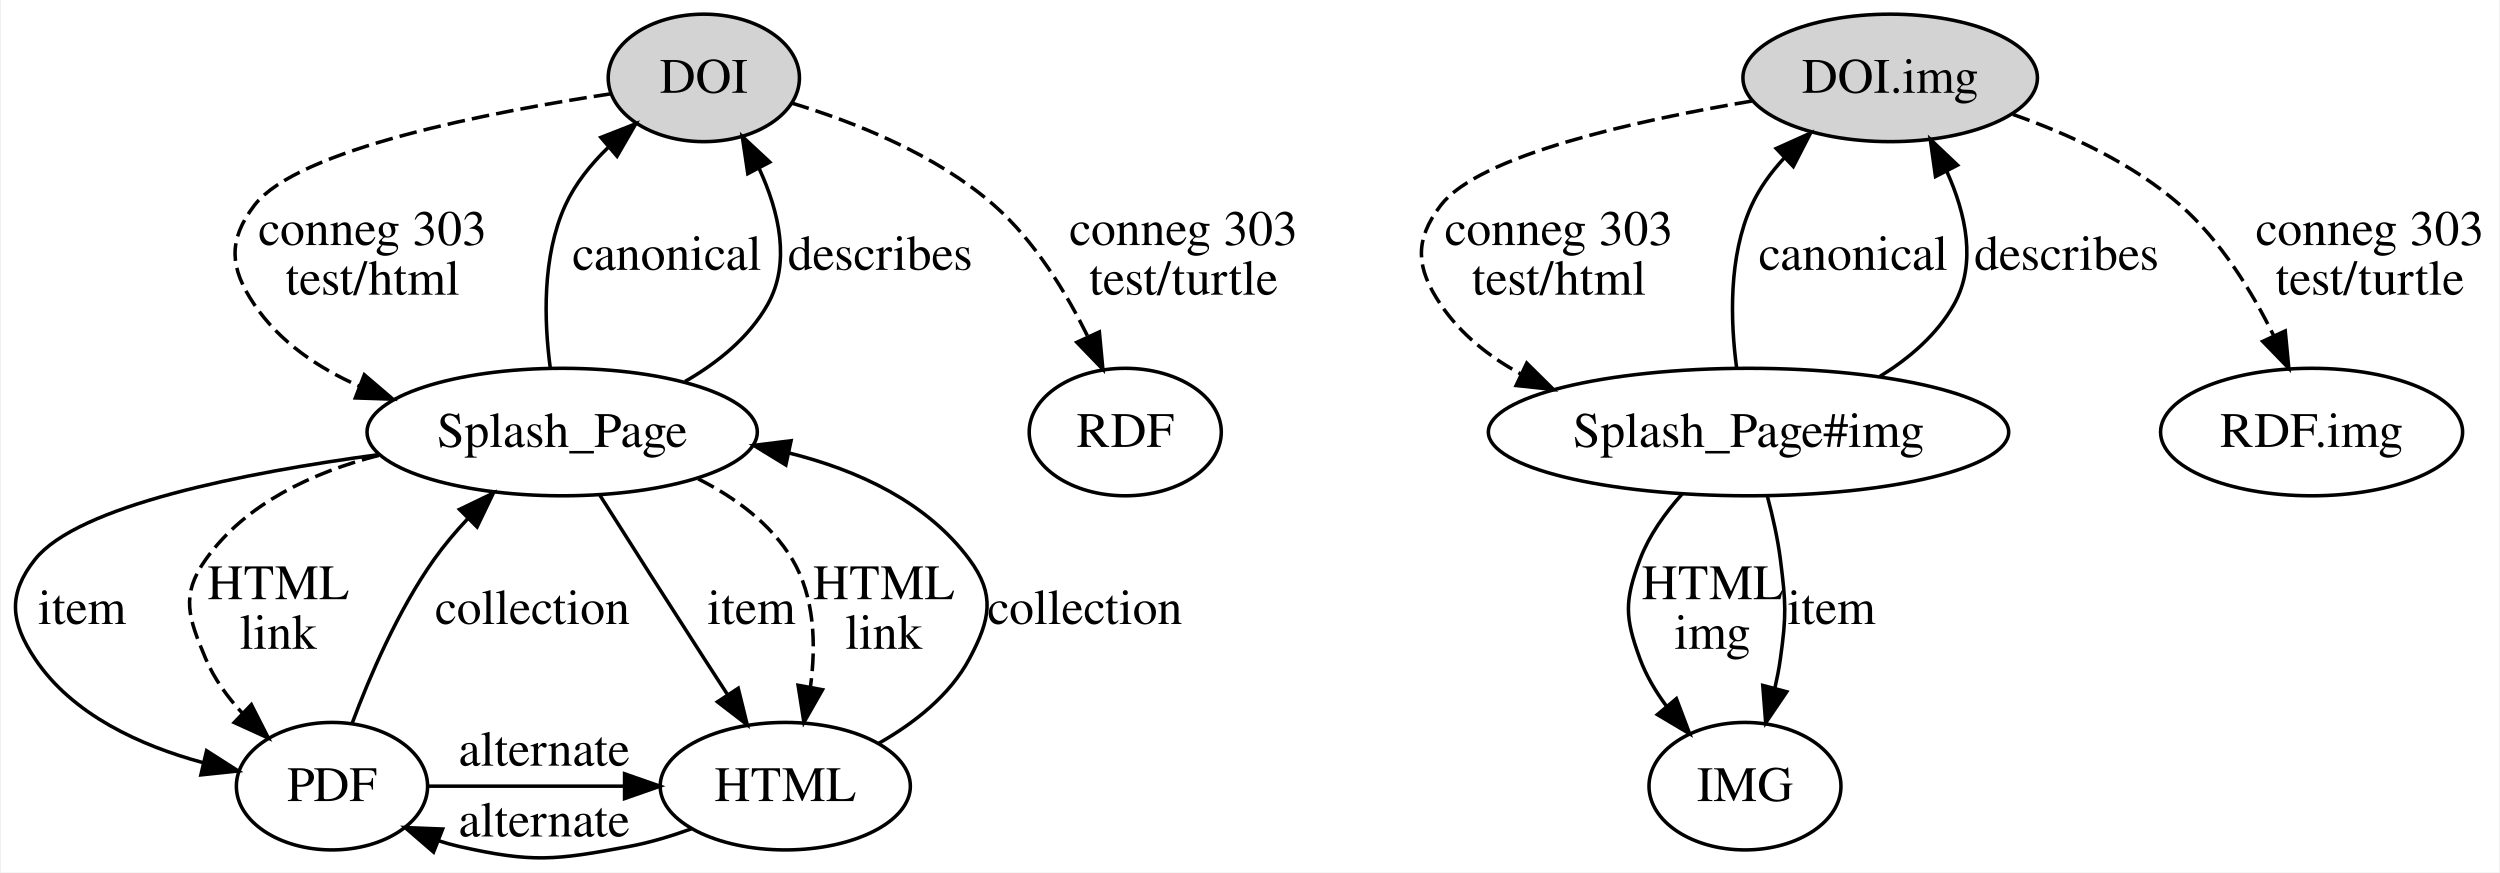
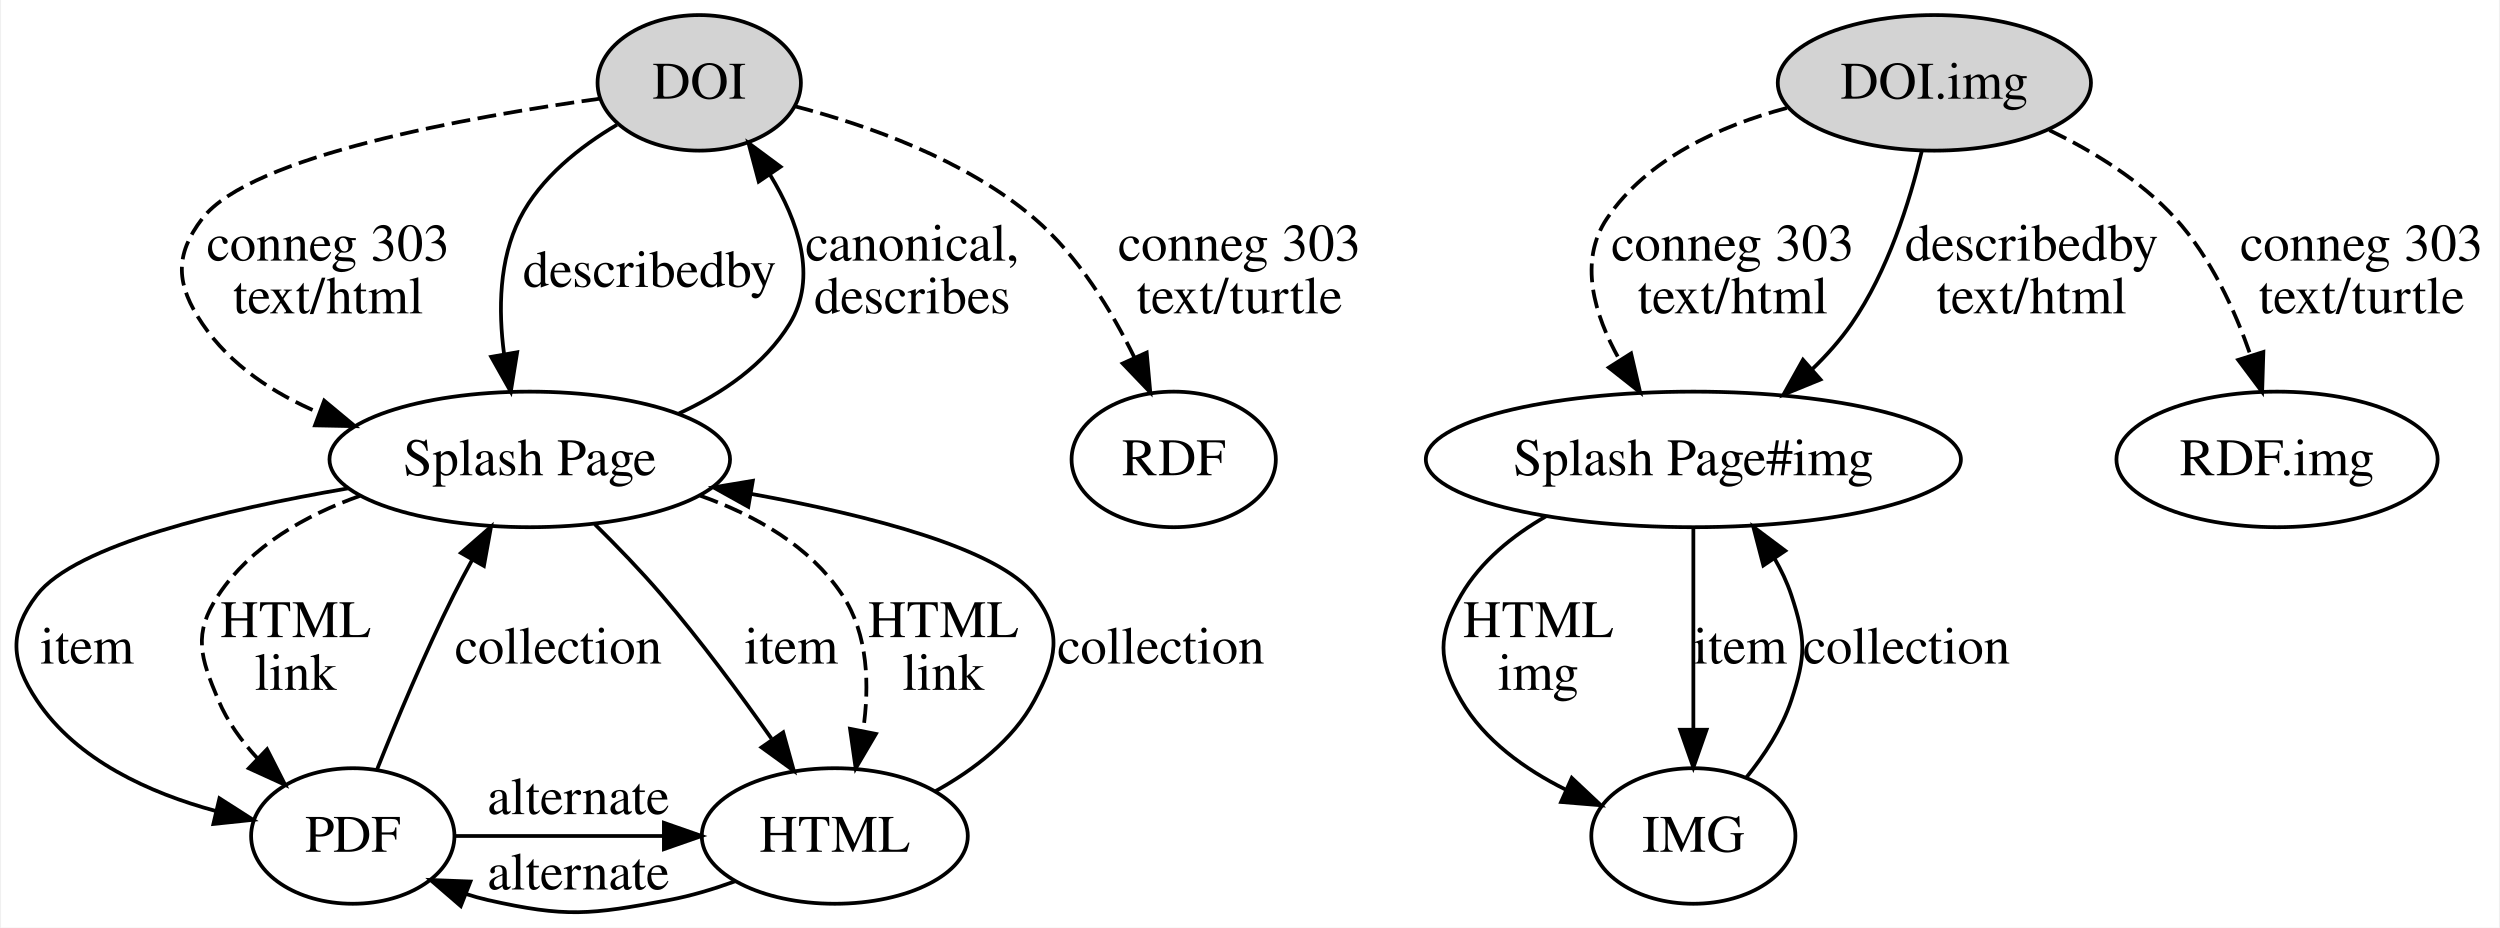
- <svg xmlns="http://www.w3.org/2000/svg" width="705pt" height="246pt" viewBox="0.00 0.00 705.40 246.33">
+ <svg xmlns="http://www.w3.org/2000/svg" width="663pt" height="246pt" viewBox="0.00 0.00 663.32 246.33">
  <g id="graph0" class="graph" transform="scale(1 1) rotate(0) translate(4 242.334)">
-     <polygon fill="white" stroke="none" points="-4,4 -4,-242.334 701.399,-242.334 701.399,4 -4,4" />
+     <polygon fill="white" stroke="none" points="-4,4 -4,-242.334 659.325,-242.334 659.325,4 -4,4" />
    <g id="node1" class="node">
-       <ellipse fill="lightgrey" stroke="black" cx="194.472" cy="-220.334" rx="27" ry="18" />
-       <text text-anchor="middle" x="194.472" y="-216.134" font-family="Times,serif" font-size="14.00">DOI</text>
+       <ellipse fill="lightgrey" stroke="black" cx="181.397" cy="-220.334" rx="27" ry="18" />
+       <text text-anchor="middle" x="181.397" y="-216.134" font-family="Times,serif" font-size="14.00">DOI</text>
    </g>
    <g id="node2" class="node">
-       <ellipse fill="none" stroke="black" cx="154.472" cy="-120.334" rx="55.109" ry="18" />
-       <text text-anchor="middle" x="154.472" y="-116.134" font-family="Times,serif" font-size="14.00">Splash_Page</text>
+       <ellipse fill="none" stroke="black" cx="136.397" cy="-120.334" rx="53.187" ry="18" />
+       <text text-anchor="middle" x="136.397" y="-116.134" font-family="Times,serif" font-size="14.00">Splash Page</text>
    </g>
    <g id="edge1" class="edge">
-       <path fill="none" stroke="black" stroke-dasharray="5,2" d="M168.318,-215.862C134.84,-210.819 79.697,-200.292 67.544,-184.334 60.004,-174.434 60.579,-166.647 67.544,-156.334 74.657,-145.803 85.523,-138.439 97.189,-133.291" />
-       <polygon fill="black" stroke="black" points="98.602,-136.498 106.661,-129.62 96.072,-129.971 98.602,-136.498" />
-       <text text-anchor="middle" x="100.935" y="-173.134" font-family="Times,serif" font-size="14.00">conneg 303</text>
-       <text text-anchor="middle" x="100.935" y="-159.134" font-family="Times,serif" font-size="14.00">test/html</text>
+       <path fill="none" stroke="black" stroke-dasharray="5,2" d="M155.114,-216.141C120.428,-211.325 62.256,-200.956 49.469,-184.334 41.881,-174.471 42.504,-166.647 49.469,-156.334 56.87,-145.376 68.335,-137.848 80.536,-132.677" />
+       <polygon fill="black" stroke="black" points="81.809,-135.938 89.955,-129.164 79.363,-129.379 81.809,-135.938" />
+       <text text-anchor="middle" x="82.861" y="-173.134" font-family="Times,serif" font-size="14.00">conneg 303</text>
+       <text text-anchor="middle" x="82.861" y="-159.134" font-family="Times,serif" font-size="14.00">text/html</text>
+     </g>
+     <g id="edge13" class="edge">
+       <path fill="none" stroke="black" d="M159.559,-209.207C149.774,-203.42 139.225,-195.14 133.755,-184.334 128.229,-173.417 128.032,-160.022 129.565,-148.395" />
+       <polygon fill="black" stroke="black" points="133.048,-148.794 131.355,-138.335 126.157,-147.567 133.048,-148.794" />
+       <text text-anchor="middle" x="168.218" y="-166.134" font-family="Times,serif" font-size="14.00">describedby</text>
    </g>
    <g id="node3" class="node">
-       <ellipse fill="none" stroke="black" cx="313.472" cy="-120.334" rx="27.122" ry="18" />
-       <text text-anchor="middle" x="313.472" y="-116.134" font-family="Times,serif" font-size="14.00">RDF</text>
+       <ellipse fill="none" stroke="black" cx="307.397" cy="-120.334" rx="27.122" ry="18" />
+       <text text-anchor="middle" x="307.397" y="-116.134" font-family="Times,serif" font-size="14.00">RDF</text>
    </g>
    <g id="edge2" class="edge">
-       <path fill="none" stroke="black" stroke-dasharray="5,2" d="M219.328,-213.219C236.875,-207.905 260.086,-198.752 276.472,-184.334 287.93,-174.252 296.791,-159.729 302.965,-147.168" />
-       <polygon fill="black" stroke="black" points="306.16,-148.598 307.161,-138.05 299.801,-145.671 306.16,-148.598" />
-       <text text-anchor="middle" x="329.935" y="-173.134" font-family="Times,serif" font-size="14.00">conneg 303</text>
-       <text text-anchor="middle" x="329.935" y="-159.134" font-family="Times,serif" font-size="14.00">test/turtle</text>
+       <path fill="none" stroke="black" stroke-dasharray="5,2" d="M206.762,-214.123C225.974,-209.128 252.096,-199.976 270.397,-184.334 281.999,-174.418 290.869,-159.905 297.012,-147.307" />
+       <polygon fill="black" stroke="black" points="300.22,-148.707 301.178,-138.155 293.849,-145.807 300.22,-148.707" />
+       <text text-anchor="middle" x="324.861" y="-173.134" font-family="Times,serif" font-size="14.00">conneg 303</text>
+       <text text-anchor="middle" x="324.861" y="-159.134" font-family="Times,serif" font-size="14.00">text/turtle</text>
+     </g>
+     <g id="edge12" class="edge">
+       <path fill="none" stroke="black" d="M176.02,-132.549C187.496,-137.837 198.72,-145.46 205.397,-156.334 212.937,-168.614 207.674,-183.654 200.178,-195.959" />
+       <polygon fill="black" stroke="black" points="197.198,-194.117 194.477,-204.357 202.989,-198.049 197.198,-194.117" />
+       <text text-anchor="middle" x="237.964" y="-173.134" font-family="Times,serif" font-size="14.00">canonical,</text>
+       <text text-anchor="middle" x="237.964" y="-159.134" font-family="Times,serif" font-size="14.00">describes</text>
+     </g>
+     <g id="node7" class="node">
+       <ellipse fill="none" stroke="black" cx="89.397" cy="-20.334" rx="27" ry="18" />
+       <text text-anchor="middle" x="89.397" y="-16.134" font-family="Times,serif" font-size="14.00">PDF</text>
+     </g>
+     <g id="edge6" class="edge">
+       <path fill="none" stroke="black" d="M88.046,-112.634C55.117,-106.966 15.72,-97.628 5.514,-84.334 -2.064,-74.463 -1.386,-66.691 5.514,-56.334 16.12,-40.417 35.488,-31.727 52.942,-26.988" />
+       <polygon fill="black" stroke="black" points="53.991,-30.336 62.918,-24.629 52.381,-23.524 53.991,-30.336" />
+       <text text-anchor="middle" x="18.838" y="-66.134" font-family="Times,serif" font-size="14.00">item</text>
+     </g>
+     <g id="edge8" class="edge">
+       <path fill="none" stroke="black" stroke-dasharray="5,2" d="M91.309,-110.657C76.838,-105.509 62.342,-97.326 53.735,-84.334 46.862,-73.96 48.919,-67.809 53.735,-56.334 56.101,-50.698 59.866,-45.512 64.082,-40.956" />
+       <polygon fill="black" stroke="black" points="66.632,-43.36 71.433,-33.916 61.79,-38.305 66.632,-43.36" />
+       <text text-anchor="middle" x="74.228" y="-73.134" font-family="Times,serif" font-size="14.00">HTML</text>
+       <text text-anchor="middle" x="74.228" y="-59.134" font-family="Times,serif" font-size="14.00">link</text>
+     </g>
+     <g id="node8" class="node">
+       <ellipse fill="none" stroke="black" cx="217.397" cy="-20.334" rx="35.322" ry="18" />
+       <text text-anchor="middle" x="217.397" y="-16.134" font-family="Times,serif" font-size="14.00">HTML</text>
+     </g>
+     <g id="edge7" class="edge">
+       <path fill="none" stroke="black" d="M153.678,-103.105C159.507,-97.36 165.92,-90.732 171.397,-84.334 181.714,-72.284 192.221,-58.07 200.584,-46.197" />
+       <polygon fill="black" stroke="black" points="203.692,-47.857 206.522,-37.648 197.942,-43.864 203.692,-47.857" />
+       <text text-anchor="middle" x="205.838" y="-66.134" font-family="Times,serif" font-size="14.00">item</text>
+     </g>
+     <g id="edge9" class="edge">
+       <path fill="none" stroke="black" stroke-dasharray="5,2" d="M181.664,-110.7C196.194,-105.556 210.75,-97.365 219.397,-84.334 226.323,-73.897 226.655,-60.198 224.906,-48.24" />
+       <polygon fill="black" stroke="black" points="228.315,-47.44 222.946,-38.306 221.448,-48.795 228.315,-47.44" />
+       <text text-anchor="middle" x="246.228" y="-73.134" font-family="Times,serif" font-size="14.00">HTML</text>
+       <text text-anchor="middle" x="246.228" y="-59.134" font-family="Times,serif" font-size="14.00">link</text>
+     </g>
+     <g id="node4" class="node">
+       <ellipse fill="lightgrey" stroke="black" cx="509.397" cy="-220.334" rx="41.587" ry="18" />
+       <text text-anchor="middle" x="509.397" y="-216.134" font-family="Times,serif" font-size="14.00">DOI.img</text>
+     </g>
+     <g id="node5" class="node">
+       <ellipse fill="none" stroke="black" cx="445.397" cy="-120.334" rx="71.046" ry="18" />
+       <text text-anchor="middle" x="445.397" y="-116.134" font-family="Times,serif" font-size="14.00">Splash Page#img</text>
+     </g>
+     <g id="edge3" class="edge">
+       <path fill="none" stroke="black" stroke-dasharray="5,2" d="M470.217,-213.657C452.522,-208.922 433.214,-200.243 422.469,-184.334 414.838,-173.036 418.991,-158.886 425.742,-146.86" />
+       <polygon fill="black" stroke="black" points="428.859,-148.48 431.259,-138.161 422.948,-144.732 428.859,-148.48" />
+       <text text-anchor="middle" x="455.861" y="-173.134" font-family="Times,serif" font-size="14.00">conneg 303</text>
+       <text text-anchor="middle" x="455.861" y="-159.134" font-family="Times,serif" font-size="14.00">text/html</text>
+     </g>
+     <g id="edge4" class="edge">
+       <path fill="none" stroke="black" d="M506.038,-202.136C502.832,-188.773 497.031,-170.237 487.397,-156.334 484.432,-152.056 480.81,-148.004 476.948,-144.278" />
+       <polygon fill="black" stroke="black" points="479.144,-141.548 469.336,-137.542 474.505,-146.79 479.144,-141.548" />
+       <text text-anchor="middle" x="535.218" y="-173.134" font-family="Times,serif" font-size="14.00">describedby</text>
+       <text text-anchor="middle" x="535.218" y="-159.134" font-family="Times,serif" font-size="14.00">text/html</text>
+     </g>
+     <g id="node6" class="node">
+       <ellipse fill="none" stroke="black" cx="600.397" cy="-120.334" rx="42.649" ry="18" />
+       <text text-anchor="middle" x="600.397" y="-116.134" font-family="Times,serif" font-size="14.00">RDF.img</text>
+     </g>
+     <g id="edge5" class="edge">
+       <path fill="none" stroke="black" stroke-dasharray="5,2" d="M539.94,-207.758C551.608,-202.123 564.284,-194.363 573.397,-184.334 582.713,-174.083 589.139,-160.128 593.378,-147.958" />
+       <polygon fill="black" stroke="black" points="596.762,-148.865 596.439,-138.275 590.087,-146.755 596.762,-148.865" />
+       <text text-anchor="middle" x="622.861" y="-173.134" font-family="Times,serif" font-size="14.00">conneg 303</text>
+       <text text-anchor="middle" x="622.861" y="-159.134" font-family="Times,serif" font-size="14.00">text/turtle</text>
+     </g>
+     <g id="node9" class="node">
+       <ellipse fill="none" stroke="black" cx="445.397" cy="-20.334" rx="27.104" ry="18" />
+       <text text-anchor="middle" x="445.397" y="-16.134" font-family="Times,serif" font-size="14.00">IMG</text>
+     </g>
+     <g id="edge16" class="edge">
+       <path fill="none" stroke="black" d="M406.341,-105.268C397.365,-100.11 388.938,-93.27 383.735,-84.334 377.473,-73.58 377.473,-67.089 383.735,-56.334 389.915,-45.721 400.644,-38.064 411.437,-32.671" />
+       <polygon fill="black" stroke="black" points="413.11,-35.758 420.826,-28.498 410.267,-29.361 413.11,-35.758" />
+       <text text-anchor="middle" x="404.228" y="-73.134" font-family="Times,serif" font-size="14.00">HTML</text>
+       <text text-anchor="middle" x="404.228" y="-59.134" font-family="Times,serif" font-size="14.00">img</text>
+     </g>
+     <g id="edge17" class="edge">
+       <path fill="none" stroke="black" d="M445.397,-102.264C445.397,-87.459 445.397,-65.766 445.397,-48.566" />
+       <polygon fill="black" stroke="black" points="448.897,-48.538 445.397,-38.538 441.897,-48.538 448.897,-48.538" />
+       <text text-anchor="middle" x="457.838" y="-66.134" font-family="Times,serif" font-size="14.00">item</text>
+     </g>
+     <g id="edge14" class="edge">
+       <path fill="none" stroke="black" d="M95.803,-37.898C100.926,-50.75 108.502,-68.913 116.197,-84.334 117.7,-87.348 119.35,-90.462 121.039,-93.532" />
+       <polygon fill="black" stroke="black" points="118.132,-95.502 126.112,-102.471 124.22,-92.047 118.132,-95.502" />
+       <text text-anchor="middle" x="143.997" y="-66.134" font-family="Times,serif" font-size="14.00">collection</text>
+     </g>
+     <g id="edge10" class="edge">
+       <path fill="none" stroke="black" d="M116.542,-20.334C132.641,-20.334 153.46,-20.334 171.998,-20.334" />
+       <polygon fill="black" stroke="black" points="172.018,-23.834 182.018,-20.334 172.018,-16.834 172.018,-23.834" />
+       <text text-anchor="middle" x="149.317" y="-26.134" font-family="Times,serif" font-size="14.00">alternate</text>
+     </g>
+     <g id="edge15" class="edge">
+       <path fill="none" stroke="black" d="M244.121,-32.232C254.249,-37.834 264.703,-45.75 270.397,-56.334 276.293,-67.293 278.004,-74.486 270.397,-84.334 260.881,-96.655 226.709,-105.466 195.258,-111.166" />
+       <polygon fill="black" stroke="black" points="194.435,-107.756 185.177,-112.908 195.627,-114.654 194.435,-107.756" />
+       <text text-anchor="middle" x="303.997" y="-66.134" font-family="Times,serif" font-size="14.00">collection</text>
    </g>
    <g id="edge11" class="edge">
-       <path fill="none" stroke="black" d="M151.11,-138.455C149.358,-151.606 148.762,-169.9 155.337,-184.334 158.114,-190.431 162.522,-195.912 167.396,-200.629" />
-       <polygon fill="black" stroke="black" points="165.404,-203.531 175.271,-207.389 169.964,-198.22 165.404,-203.531" />
-       <text text-anchor="middle" x="184.039" y="-166.134" font-family="Times,serif" font-size="14.00">canonical </text>
-     </g>
-     <g id="edge12" class="edge">
-       <path fill="none" stroke="black" d="M189.139,-134.596C198.361,-139.898 207.21,-147.015 212.472,-156.334 219.134,-168.137 215.696,-182.6 210.116,-194.691" />
-       <polygon fill="black" stroke="black" points="206.891,-193.303 205.333,-203.782 213.086,-196.561 206.891,-193.303" />
-       <text text-anchor="middle" x="244.267" y="-166.134" font-family="Times,serif" font-size="14.00">describes </text>
-     </g>
-     <g id="node7" class="node">
-       <ellipse fill="none" stroke="black" cx="89.472" cy="-20.334" rx="27" ry="18" />
-       <text text-anchor="middle" x="89.472" y="-16.134" font-family="Times,serif" font-size="14.00">PDF</text>
-     </g>
-     <g id="edge5" class="edge">
-       <path fill="none" stroke="black" d="M102.685,-113.97C64.678,-108.839 17.666,-99.58 5.589,-84.334 -2.139,-74.58 -1.312,-66.691 5.589,-56.334 16.195,-40.417 35.562,-31.727 53.017,-26.988" />
-       <polygon fill="black" stroke="black" points="54.066,-30.336 62.992,-24.629 52.455,-23.524 54.066,-30.336" />
-       <text text-anchor="middle" x="18.913" y="-66.134" font-family="Times,serif" font-size="14.00">item</text>
-     </g>
-     <g id="edge7" class="edge">
-       <path fill="none" stroke="black" stroke-dasharray="5,2" d="M102.734,-113.762C84.205,-108.984 65.121,-100.243 53.809,-84.334 46.598,-74.192 48.993,-67.809 53.809,-56.334 56.175,-50.698 59.941,-45.512 64.156,-40.956" />
-       <polygon fill="black" stroke="black" points="66.706,-43.36 71.508,-33.916 61.865,-38.305 66.706,-43.36" />
-       <text text-anchor="middle" x="74.303" y="-73.134" font-family="Times,serif" font-size="14.00">HTML</text>
-       <text text-anchor="middle" x="74.303" y="-59.134" font-family="Times,serif" font-size="14.00">link</text>
-     </g>
-     <g id="node8" class="node">
-       <ellipse fill="none" stroke="black" cx="217.472" cy="-20.334" rx="35.322" ry="18" />
-       <text text-anchor="middle" x="217.472" y="-16.134" font-family="Times,serif" font-size="14.00">HTML</text>
-     </g>
-     <g id="edge6" class="edge">
-       <path fill="none" stroke="black" d="M165.144,-102.453C173.196,-89.747 184.535,-71.915 194.589,-56.334 196.68,-53.094 198.888,-49.691 201.076,-46.333" />
-       <polygon fill="black" stroke="black" points="204.183,-47.976 206.721,-37.689 198.322,-44.148 204.183,-47.976" />
-       <text text-anchor="middle" x="207.913" y="-66.134" font-family="Times,serif" font-size="14.00">item</text>
-     </g>
-     <g id="edge8" class="edge">
-       <path fill="none" stroke="black" stroke-dasharray="5,2" d="M192.877,-107.11C203.33,-101.825 213.425,-94.457 219.472,-84.334 225.787,-73.761 226.163,-60.308 224.601,-48.551" />
-       <polygon fill="black" stroke="black" points="227.98,-47.568 222.737,-38.361 221.094,-48.828 227.98,-47.568" />
-       <text text-anchor="middle" x="245.303" y="-73.134" font-family="Times,serif" font-size="14.00">HTML</text>
-       <text text-anchor="middle" x="245.303" y="-59.134" font-family="Times,serif" font-size="14.00">link</text>
-     </g>
-     <g id="node4" class="node">
-       <ellipse fill="lightgrey" stroke="black" cx="529.472" cy="-220.334" rx="41.587" ry="18" />
-       <text text-anchor="middle" x="529.472" y="-216.134" font-family="Times,serif" font-size="14.00">DOI.img</text>
-     </g>
-     <g id="node5" class="node">
-       <ellipse fill="none" stroke="black" cx="489.472" cy="-120.334" rx="73.467" ry="18" />
-       <text text-anchor="middle" x="489.472" y="-116.134" font-family="Times,serif" font-size="14.00">Splash_Page#img</text>
-     </g>
-     <g id="edge3" class="edge">
-       <path fill="none" stroke="black" stroke-dasharray="5,2" d="M490.48,-213.816C457.259,-208.222 413.243,-198.383 402.544,-184.334 395.004,-174.434 395.579,-166.647 402.544,-156.334 408.212,-147.942 416.264,-141.561 425.204,-136.71" />
-       <polygon fill="black" stroke="black" points="426.853,-139.802 434.386,-132.352 423.851,-133.478 426.853,-139.802" />
-       <text text-anchor="middle" x="435.935" y="-173.134" font-family="Times,serif" font-size="14.00">conneg 303</text>
-       <text text-anchor="middle" x="435.935" y="-159.134" font-family="Times,serif" font-size="14.00">test/html</text>
-     </g>
-     <g id="node6" class="node">
-       <ellipse fill="none" stroke="black" cx="648.472" cy="-120.334" rx="42.649" ry="18" />
-       <text text-anchor="middle" x="648.472" y="-116.134" font-family="Times,serif" font-size="14.00">RDF.img</text>
-     </g>
-     <g id="edge4" class="edge">
-       <path fill="none" stroke="black" stroke-dasharray="5,2" d="M564.126,-210.023C579.891,-204.494 597.992,-196.195 611.472,-184.334 622.854,-174.319 631.674,-159.921 637.842,-147.418" />
-       <polygon fill="black" stroke="black" points="641.025,-148.875 642.041,-138.329 634.67,-145.939 641.025,-148.875" />
-       <text text-anchor="middle" x="664.935" y="-173.134" font-family="Times,serif" font-size="14.00">conneg 303</text>
-       <text text-anchor="middle" x="664.935" y="-159.134" font-family="Times,serif" font-size="14.00">test/turtle</text>
-     </g>
-     <g id="edge15" class="edge">
-       <path fill="none" stroke="black" d="M486.11,-138.455C484.358,-151.606 483.762,-169.9 490.337,-184.334 492.547,-189.187 495.791,-193.65 499.48,-197.647" />
-       <polygon fill="black" stroke="black" points="497.303,-200.405 506.97,-204.741 502.117,-195.323 497.303,-200.405" />
-       <text text-anchor="middle" x="519.039" y="-166.134" font-family="Times,serif" font-size="14.00">canonical </text>
-     </g>
-     <g id="edge16" class="edge">
-       <path fill="none" stroke="black" d="M526.56,-136.037C534.889,-141.166 542.673,-147.834 547.472,-156.334 554.002,-167.903 550.829,-182.027 545.446,-193.967" />
-       <polygon fill="black" stroke="black" points="542.268,-192.493 540.798,-202.985 548.491,-195.699 542.268,-192.493" />
-       <text text-anchor="middle" x="579.267" y="-166.134" font-family="Times,serif" font-size="14.00">describes </text>
-     </g>
-     <g id="node9" class="node">
-       <ellipse fill="none" stroke="black" cx="488.472" cy="-20.334" rx="27.104" ry="18" />
-       <text text-anchor="middle" x="488.472" y="-16.134" font-family="Times,serif" font-size="14.00">IMG</text>
-     </g>
-     <g id="edge17" class="edge">
-       <path fill="none" stroke="black" d="M470.742,-102.855C465.918,-97.486 461.369,-91.14 458.809,-84.334 454.429,-72.686 454.525,-68.018 458.809,-56.334 460.536,-51.628 463.206,-47.12 466.252,-42.998" />
-       <polygon fill="black" stroke="black" points="469.101,-45.047 472.849,-35.138 463.739,-40.547 469.101,-45.047" />
-       <text text-anchor="middle" x="479.303" y="-73.134" font-family="Times,serif" font-size="14.00">HTML</text>
-       <text text-anchor="middle" x="479.303" y="-59.134" font-family="Times,serif" font-size="14.00">img</text>
+       <path fill="none" stroke="black" d="M190.872,-8.287C185.219,-6.233 179.205,-4.415 173.41,-3.334 152.357,0.592 146.116,1.371 125.224,-3.334 123.309,-3.766 121.377,-4.311 119.455,-4.941" />
+       <polygon fill="black" stroke="black" points="118.076,-1.723 110.055,-8.645 120.642,-8.235 118.076,-1.723" />
+       <text text-anchor="middle" x="149.317" y="-6.134" font-family="Times,serif" font-size="14.00">alternate</text>
    </g>
    <g id="edge18" class="edge">
-       <path fill="none" stroke="black" d="M494.833,-102.055C496.321,-96.459 497.731,-90.185 498.472,-84.334 500.034,-71.988 500.198,-68.659 498.472,-56.334 498.09,-53.612 497.55,-50.804 496.915,-48.019" />
-       <polygon fill="black" stroke="black" points="500.264,-46.991 494.321,-38.219 493.497,-48.782 500.264,-46.991" />
-       <text text-anchor="middle" x="512.913" y="-66.134" font-family="Times,serif" font-size="14.00">item</text>
-     </g>
-     <g id="edge13" class="edge">
-       <path fill="none" stroke="black" d="M95.137,-38.022C100.083,-51.27 108.064,-69.9 118.271,-84.334 121.088,-88.318 124.398,-92.228 127.851,-95.908" />
-       <polygon fill="black" stroke="black" points="125.483,-98.49 135.029,-103.086 130.433,-93.54 125.483,-98.49" />
-       <text text-anchor="middle" x="146.072" y="-66.134" font-family="Times,serif" font-size="14.00">collection</text>
-     </g>
-     <g id="edge9" class="edge">
-       <path fill="none" stroke="black" d="M116.617,-20.334C132.716,-20.334 153.534,-20.334 172.073,-20.334" />
-       <polygon fill="black" stroke="black" points="172.093,-23.834 182.093,-20.334 172.093,-16.834 172.093,-23.834" />
-       <text text-anchor="middle" x="149.391" y="-26.134" font-family="Times,serif" font-size="14.00">alternate</text>
-     </g>
-     <g id="edge14" class="edge">
-       <path fill="none" stroke="black" d="M243.705,-32.345C253.643,-37.965 263.898,-45.864 269.472,-56.334 275.319,-67.319 276.88,-74.336 269.472,-84.334 257.408,-100.616 237.952,-109.581 218.447,-114.439" />
-       <polygon fill="black" stroke="black" points="217.629,-111.035 208.592,-116.565 219.105,-117.877 217.629,-111.035" />
-       <text text-anchor="middle" x="302.072" y="-66.134" font-family="Times,serif" font-size="14.00">collection</text>
-     </g>
-     <g id="edge10" class="edge">
-       <path fill="none" stroke="black" d="M190.947,-8.287C185.294,-6.233 179.279,-4.415 173.485,-3.334 152.431,0.592 146.191,1.371 125.298,-3.334 123.384,-3.766 121.452,-4.311 119.53,-4.941" />
-       <polygon fill="black" stroke="black" points="118.15,-1.723 110.13,-8.645 120.716,-8.235 118.15,-1.723" />
-       <text text-anchor="middle" x="149.391" y="-6.134" font-family="Times,serif" font-size="14.00">alternate</text>
+       <path fill="none" stroke="black" d="M459.396,-35.794C464.17,-41.683 468.925,-48.86 471.397,-56.334 475.305,-68.149 475.305,-72.52 471.397,-84.334 470.294,-87.669 468.736,-90.945 466.925,-94.074" />
+       <polygon fill="black" stroke="black" points="463.984,-92.175 461.317,-102.429 469.796,-96.077 463.984,-92.175" />
+       <text text-anchor="middle" x="501.997" y="-66.134" font-family="Times,serif" font-size="14.00">collection</text>
    </g>
  </g>
</svg>
